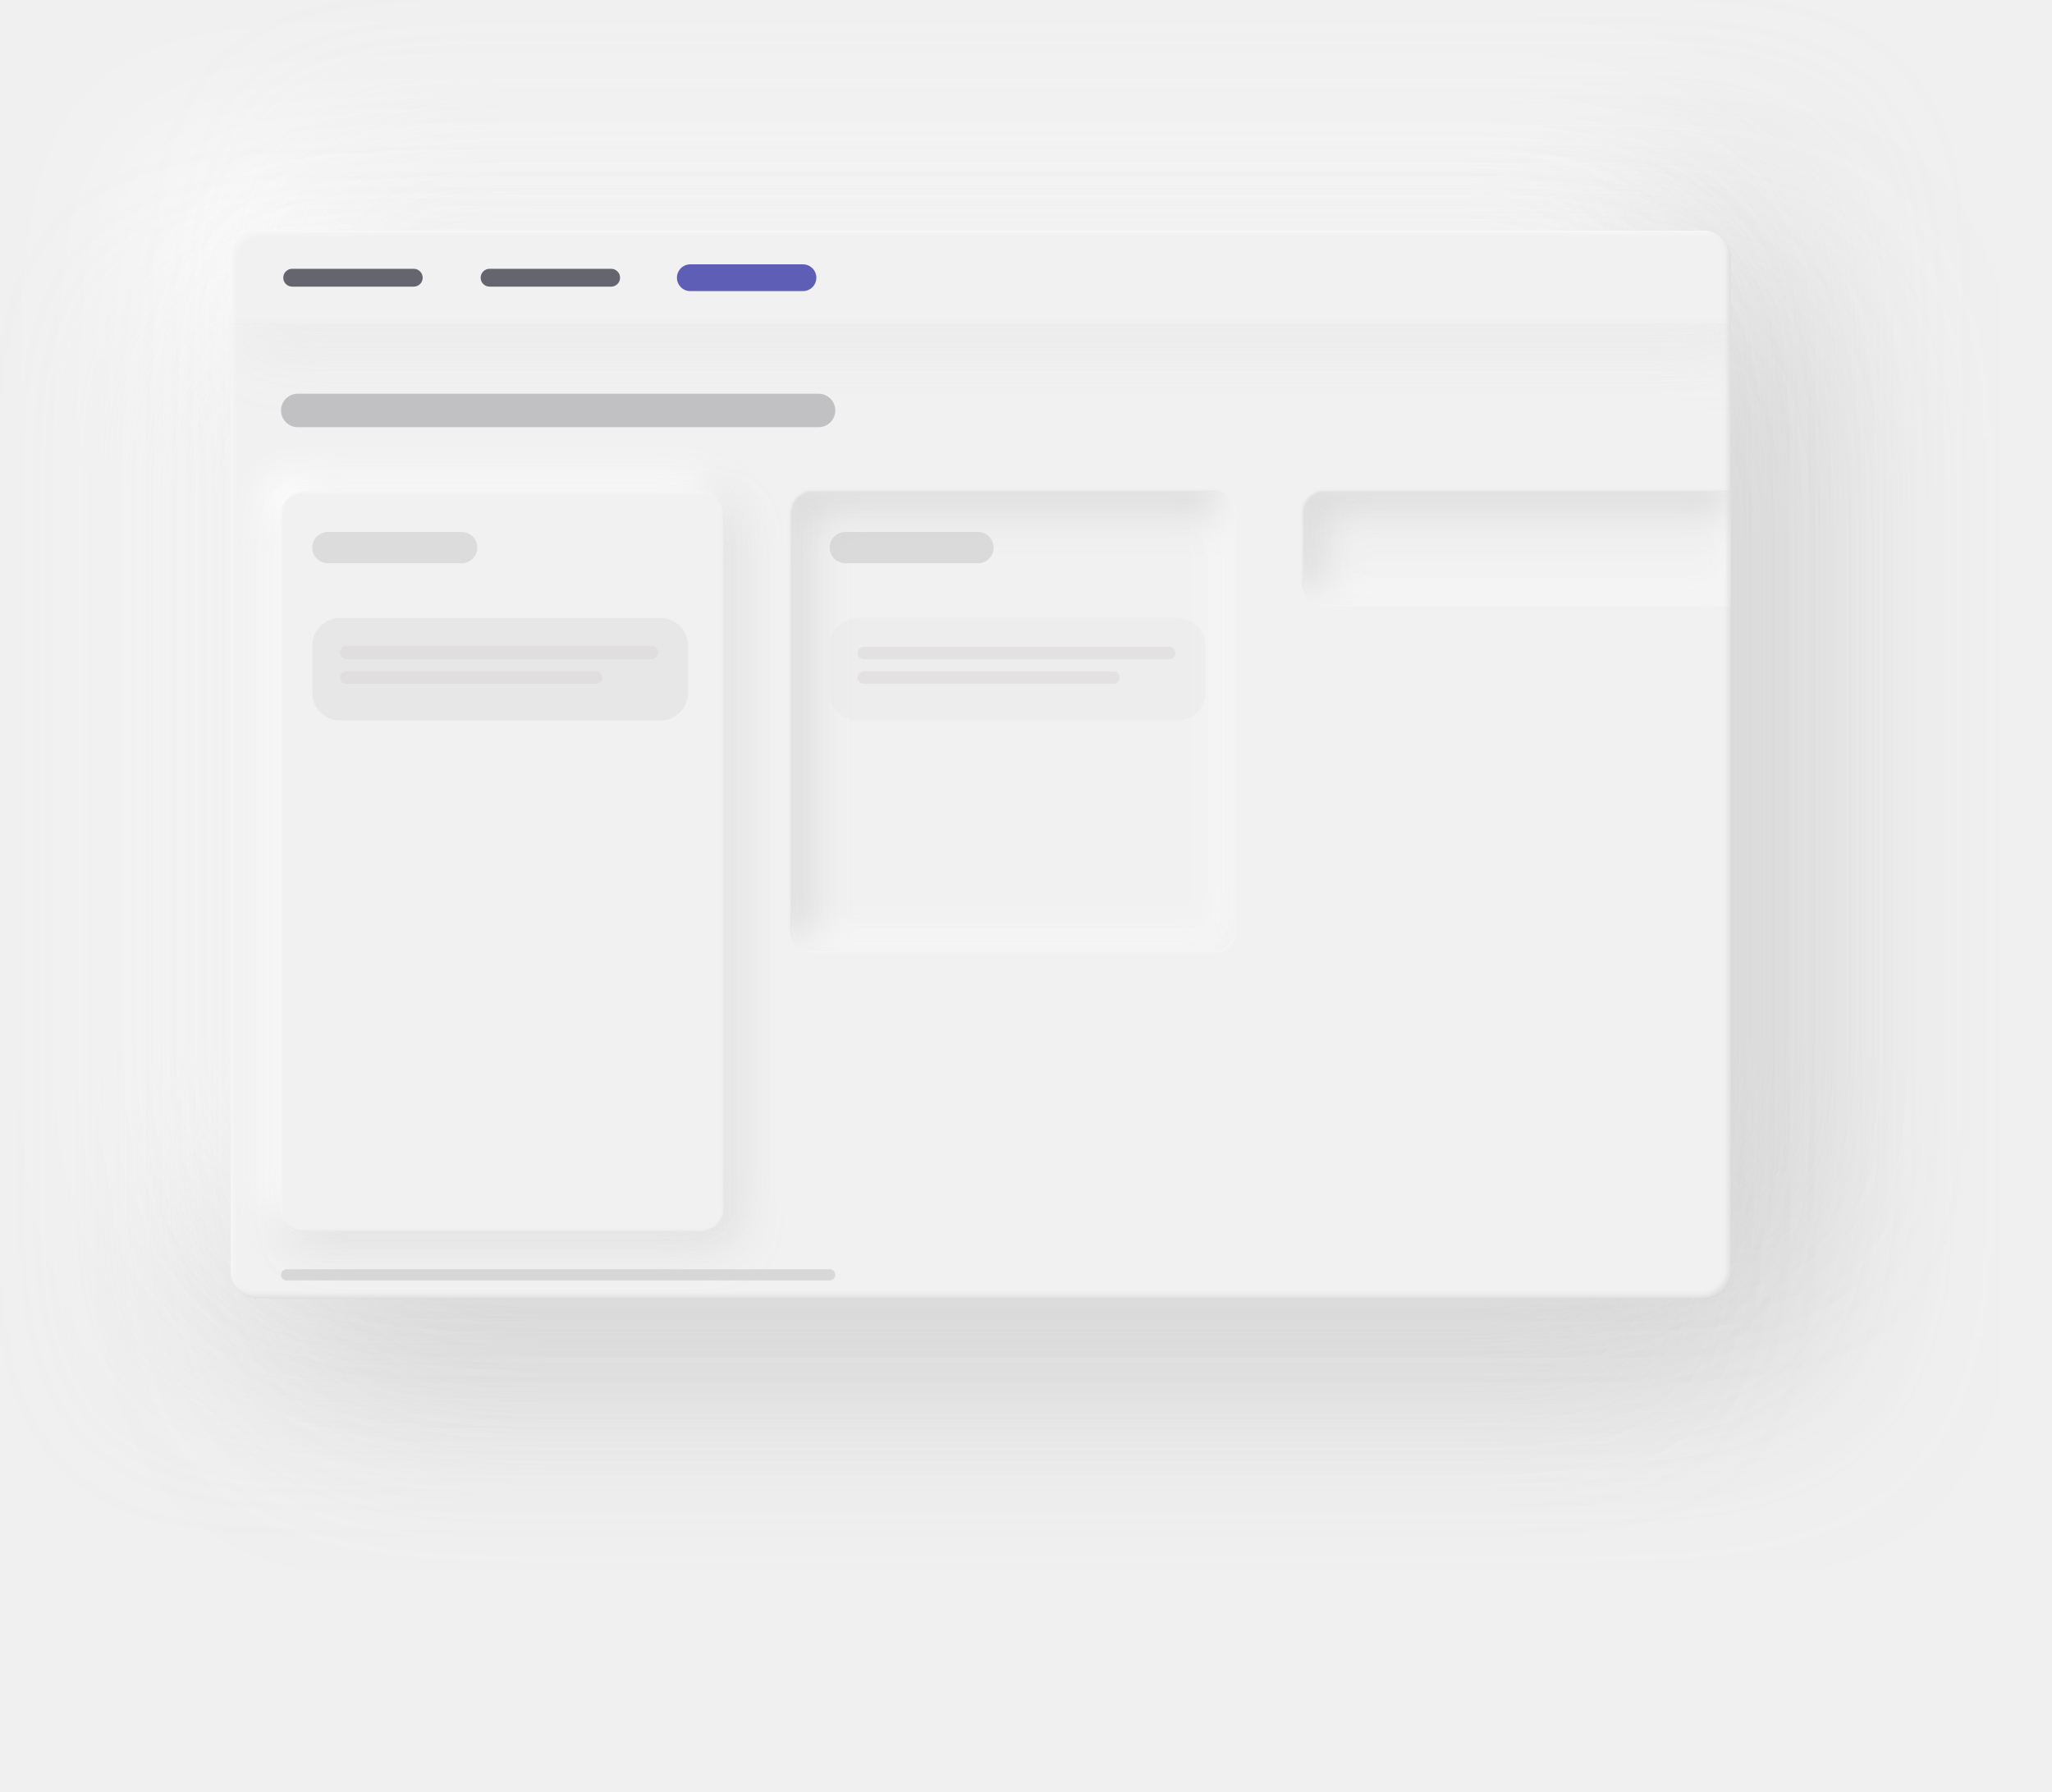
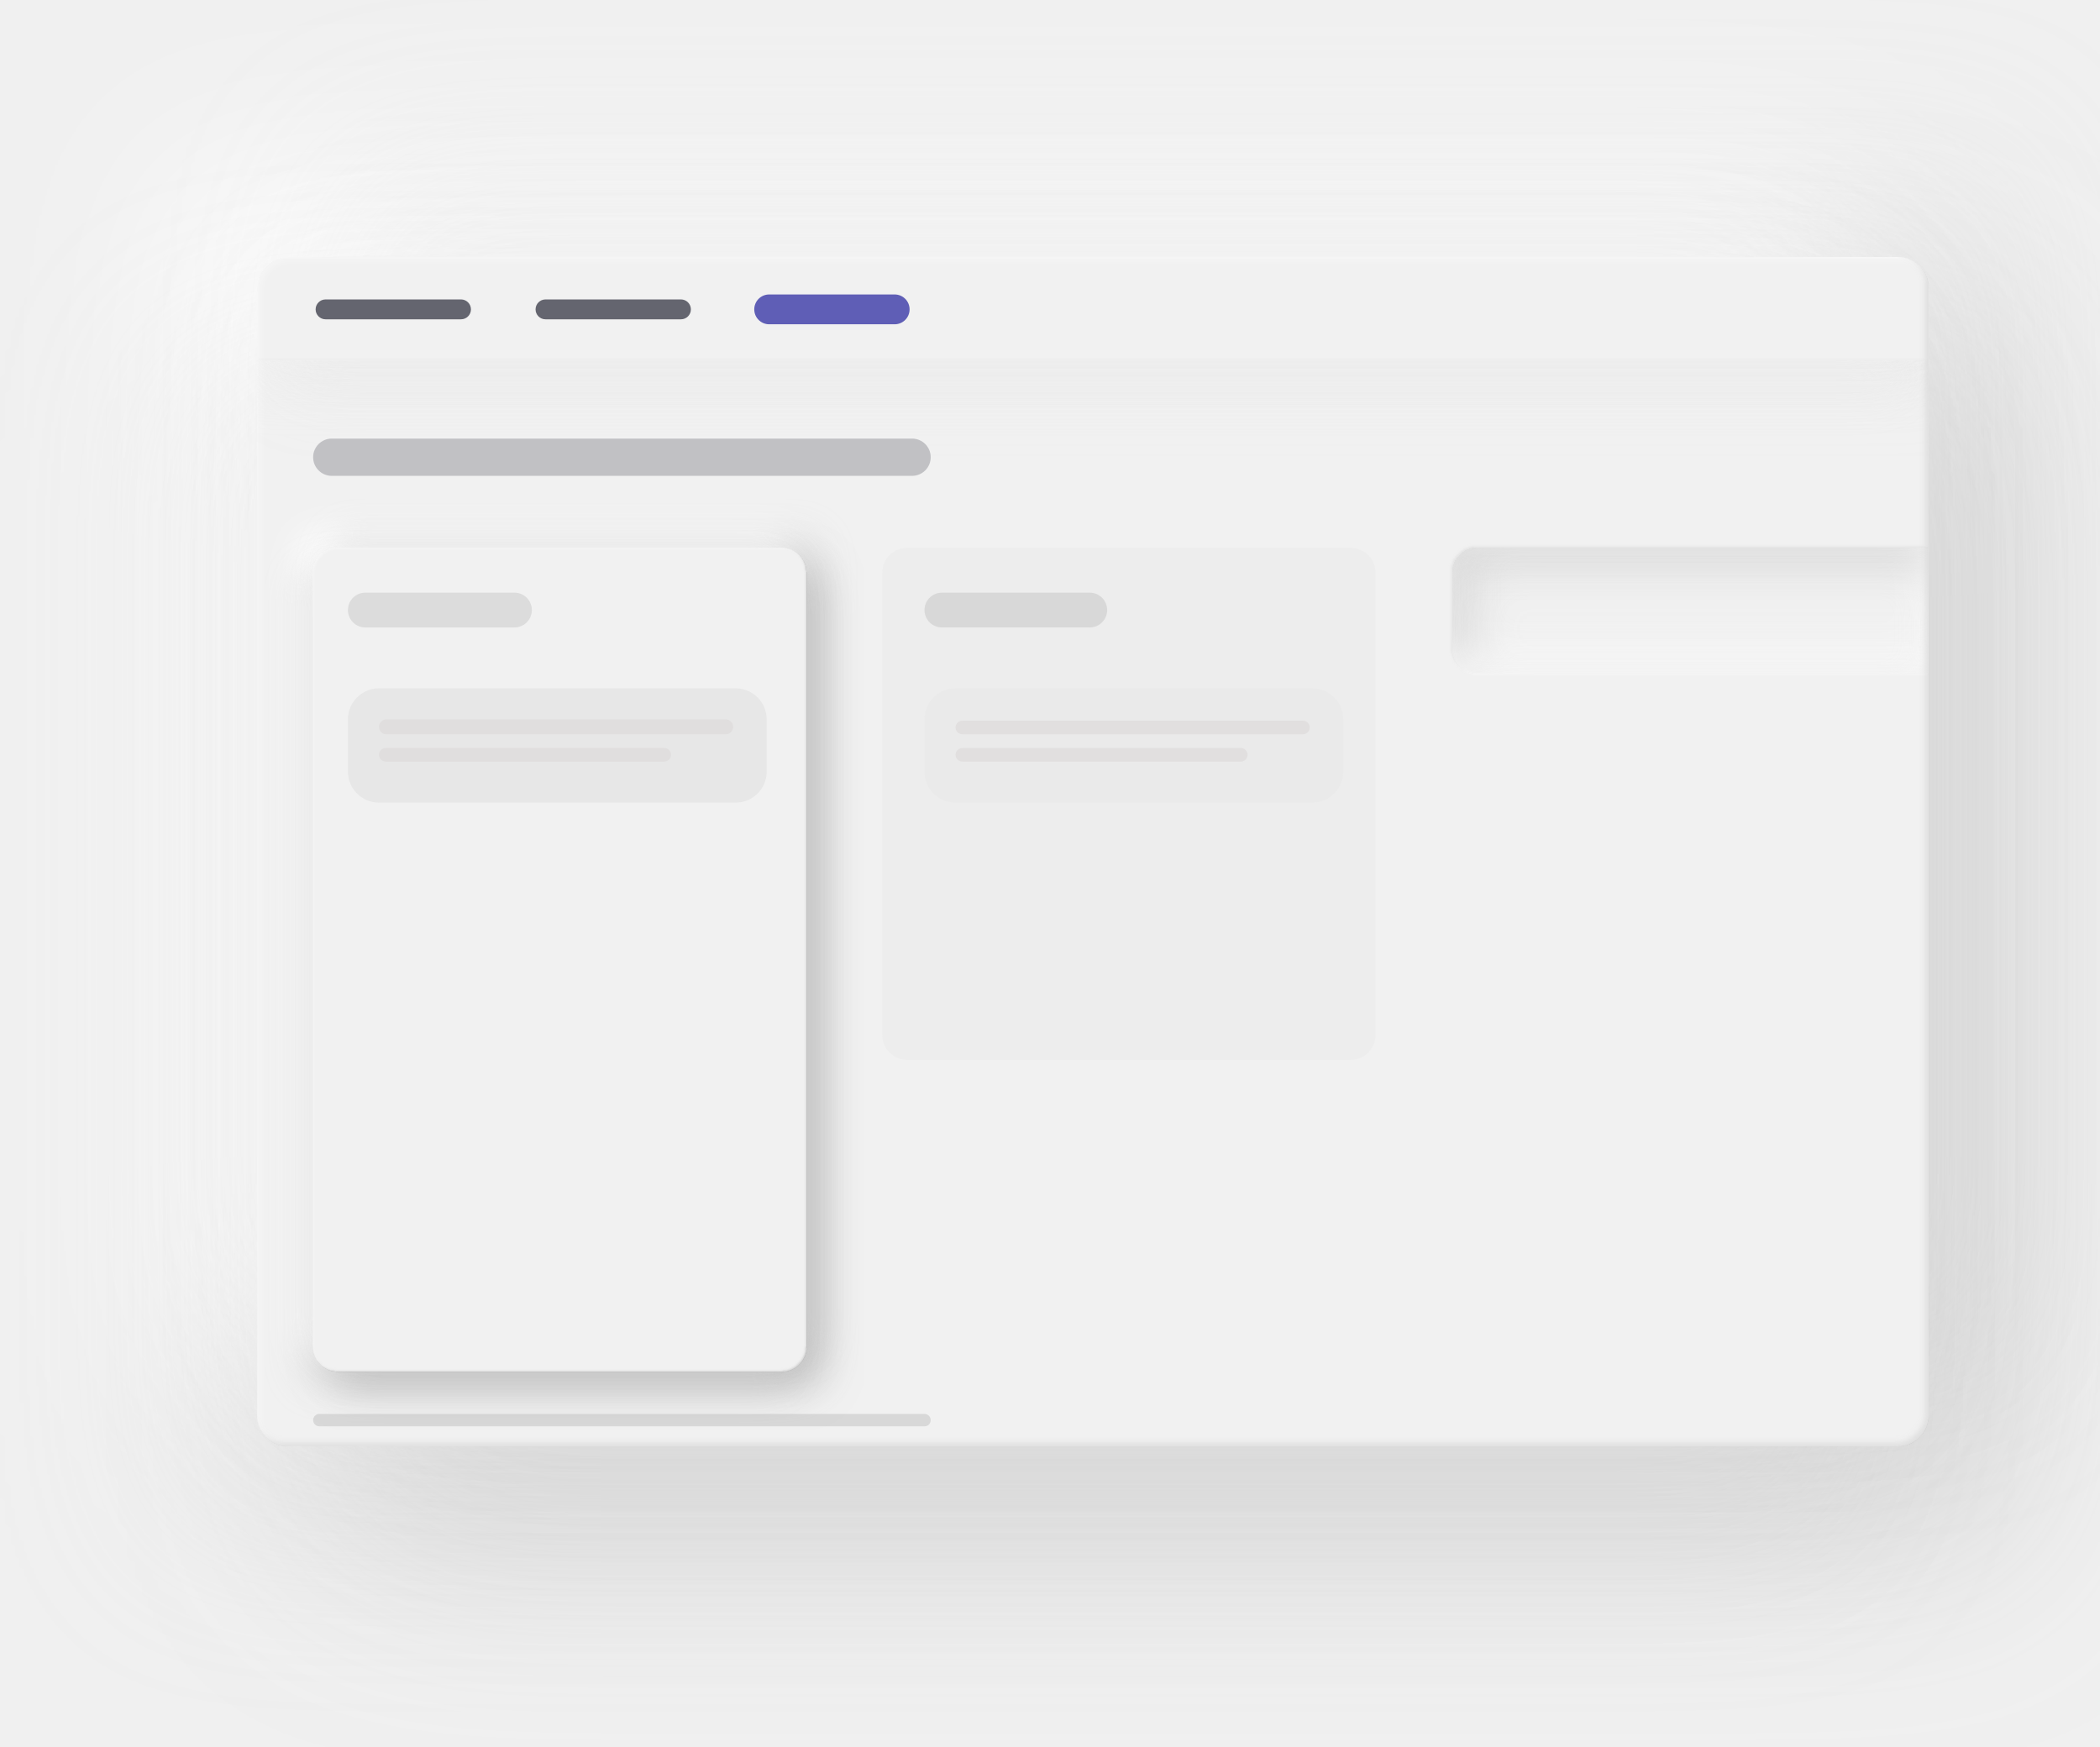
- <svg xmlns="http://www.w3.org/2000/svg" width="1840" height="1606" viewBox="0 0 1840 1606" fill="none" preserveAspectRatio="xMinYMin meet">
+ <svg xmlns="http://www.w3.org/2000/svg" width="1690" height="1406" viewBox="0 0 1690 1406" fill="none" preserveAspectRatio="xMinYMin meet">
  <g filter="url(#filter0_ddddii_8_47)">
    <g clip-path="url(#clip0_8_47)">
      <rect x="207" y="207" width="1345" height="957" rx="25" fill="#F1F1F1" />
      <g filter="url(#filter1_ddddii_8_47)">
        <rect x="207" y="207" width="1345" height="83" fill="#F1F1F1" />
      </g>
+       <rect x="710" y="441" width="397" height="412" rx="20" fill="#EDEDED" />
      <g filter="url(#filter2_ddiiii_8_47)">
-         <rect x="710" y="441" width="397" height="412" rx="20" fill="#F1F1F1" />
-       </g>
-       <g filter="url(#filter3_ddiiii_8_47)">
        <rect x="1169" y="441" width="397" height="101" rx="20" fill="#F1F1F1" />
      </g>
-       <g filter="url(#filter4_ddddii_8_47)">
+       <g filter="url(#filter3_ddddii_8_47)">
        <rect x="252" y="441" width="397" height="663" rx="20" fill="#F1F1F1" />
      </g>
      <rect x="280" y="554" width="337" height="92" rx="25" fill="#B3B3B3" fill-opacity="0.15" />
      <rect opacity="0.7" x="607" y="237" width="125" height="24" rx="12" fill="#21209C" />
      <rect opacity="0.7" x="254" y="241" width="125" height="16" rx="8" fill="#282937" />
      <rect opacity="0.7" x="431" y="241" width="125" height="16" rx="8" fill="#282937" />
      <rect opacity="0.24" x="252" y="353" width="497" height="30" rx="15" fill="#282937" />
      <rect x="252" y="1138" width="497" height="10" rx="5" fill="#9D9D9D" fill-opacity="0.3" />
      <path d="M305 607.5C305 604.462 307.462 602 310.5 602H534.5C537.538 602 540 604.462 540 607.5C540 610.538 537.538 613 534.5 613H310.5C307.462 613 305 610.538 305 607.5Z" fill="#D4CFCF" fill-opacity="0.4" />
      <rect x="305" y="579" width="285" height="12" rx="6" fill="#D4CFCF" fill-opacity="0.4" />
      <rect x="744" y="554" width="337" height="92" rx="25" fill="#CCCCCC" fill-opacity="0.1" />
      <path d="M769 607.5C769 604.462 771.462 602 774.5 602H998.5C1001.54 602 1004 604.462 1004 607.5C1004 610.538 1001.54 613 998.5 613H774.5C771.462 613 769 610.538 769 607.5Z" fill="#D4CFCF" fill-opacity="0.4" />
      <rect x="769" y="580" width="285" height="11" rx="5.5" fill="#D4CFCF" fill-opacity="0.4" />
      <rect x="280" y="477" width="148" height="28" rx="14" fill="#C4C4C4" fill-opacity="0.47" />
      <rect x="744" y="477" width="147" height="28" rx="14" fill="#C4C4C4" fill-opacity="0.5" />
    </g>
  </g>
  <defs>
    <filter id="filter0_ddddii_8_47" x="0" y="0" width="1794" height="1406" filterUnits="userSpaceOnUse" color-interpolation-filters="sRGB">
      <feFlood flood-opacity="0" result="BackgroundImageFix" />
      <feColorMatrix in="SourceAlpha" type="matrix" values="0 0 0 0 0 0 0 0 0 0 0 0 0 0 0 0 0 0 127 0" result="hardAlpha" />
      <feOffset dx="69" dy="69" />
      <feGaussianBlur stdDeviation="86.5" />
      <feColorMatrix type="matrix" values="0 0 0 0 0.812 0 0 0 0 0.812 0 0 0 0 0.812 0 0 0 0.9 0" />
      <feBlend mode="normal" in2="BackgroundImageFix" result="effect1_dropShadow_8_47" />
      <feColorMatrix in="SourceAlpha" type="matrix" values="0 0 0 0 0 0 0 0 0 0 0 0 0 0 0 0 0 0 127 0" result="hardAlpha" />
      <feOffset dx="-69" dy="-69" />
      <feGaussianBlur stdDeviation="69" />
      <feColorMatrix type="matrix" values="0 0 0 0 1 0 0 0 0 1 0 0 0 0 1 0 0 0 0.9 0" />
      <feBlend mode="normal" in2="effect1_dropShadow_8_47" result="effect2_dropShadow_8_47" />
      <feColorMatrix in="SourceAlpha" type="matrix" values="0 0 0 0 0 0 0 0 0 0 0 0 0 0 0 0 0 0 127 0" result="hardAlpha" />
      <feOffset dx="69" dy="-69" />
      <feGaussianBlur stdDeviation="69" />
      <feColorMatrix type="matrix" values="0 0 0 0 0.812 0 0 0 0 0.812 0 0 0 0 0.812 0 0 0 0.2 0" />
      <feBlend mode="normal" in2="effect2_dropShadow_8_47" result="effect3_dropShadow_8_47" />
      <feColorMatrix in="SourceAlpha" type="matrix" values="0 0 0 0 0 0 0 0 0 0 0 0 0 0 0 0 0 0 127 0" result="hardAlpha" />
      <feOffset dx="-69" dy="69" />
      <feGaussianBlur stdDeviation="69" />
      <feColorMatrix type="matrix" values="0 0 0 0 0.812 0 0 0 0 0.812 0 0 0 0 0.812 0 0 0 0.2 0" />
      <feBlend mode="normal" in2="effect3_dropShadow_8_47" result="effect4_dropShadow_8_47" />
      <feBlend mode="normal" in="SourceGraphic" in2="effect4_dropShadow_8_47" result="shape" />
      <feColorMatrix in="SourceAlpha" type="matrix" values="0 0 0 0 0 0 0 0 0 0 0 0 0 0 0 0 0 0 127 0" result="hardAlpha" />
      <feOffset dx="-3" dy="-3" />
      <feGaussianBlur stdDeviation="2" />
      <feComposite in2="hardAlpha" operator="arithmetic" k2="-1" k3="1" />
      <feColorMatrix type="matrix" values="0 0 0 0 0.812 0 0 0 0 0.812 0 0 0 0 0.812 0 0 0 0.5 0" />
      <feBlend mode="normal" in2="shape" result="effect5_innerShadow_8_47" />
      <feColorMatrix in="SourceAlpha" type="matrix" values="0 0 0 0 0 0 0 0 0 0 0 0 0 0 0 0 0 0 127 0" result="hardAlpha" />
      <feOffset dx="3" dy="3" />
      <feGaussianBlur stdDeviation="2" />
      <feComposite in2="hardAlpha" operator="arithmetic" k2="-1" k3="1" />
      <feColorMatrix type="matrix" values="0 0 0 0 1 0 0 0 0 1 0 0 0 0 1 0 0 0 0.3 0" />
      <feBlend mode="normal" in2="effect5_innerShadow_8_47" result="effect6_innerShadow_8_47" />
    </filter>
    <filter id="filter1_ddddii_8_47" x="141" y="141" width="1488" height="226" filterUnits="userSpaceOnUse" color-interpolation-filters="sRGB">
      <feFlood flood-opacity="0" result="BackgroundImageFix" />
      <feColorMatrix in="SourceAlpha" type="matrix" values="0 0 0 0 0 0 0 0 0 0 0 0 0 0 0 0 0 0 127 0" result="hardAlpha" />
      <feOffset dx="22" dy="22" />
      <feGaussianBlur stdDeviation="27.5" />
      <feColorMatrix type="matrix" values="0 0 0 0 0.918 0 0 0 0 0.918 0 0 0 0 0.918 0 0 0 0.9 0" />
      <feBlend mode="normal" in2="BackgroundImageFix" result="effect1_dropShadow_8_47" />
      <feColorMatrix in="SourceAlpha" type="matrix" values="0 0 0 0 0 0 0 0 0 0 0 0 0 0 0 0 0 0 127 0" result="hardAlpha" />
      <feOffset dx="-22" dy="-22" />
      <feGaussianBlur stdDeviation="22" />
      <feColorMatrix type="matrix" values="0 0 0 0 0.996 0 0 0 0 0.996 0 0 0 0 0.996 0 0 0 0.9 0" />
      <feBlend mode="normal" in2="effect1_dropShadow_8_47" result="effect2_dropShadow_8_47" />
      <feColorMatrix in="SourceAlpha" type="matrix" values="0 0 0 0 0 0 0 0 0 0 0 0 0 0 0 0 0 0 127 0" result="hardAlpha" />
      <feOffset dx="22" dy="-22" />
      <feGaussianBlur stdDeviation="22" />
      <feColorMatrix type="matrix" values="0 0 0 0 0.918 0 0 0 0 0.918 0 0 0 0 0.918 0 0 0 0.2 0" />
      <feBlend mode="normal" in2="effect2_dropShadow_8_47" result="effect3_dropShadow_8_47" />
      <feColorMatrix in="SourceAlpha" type="matrix" values="0 0 0 0 0 0 0 0 0 0 0 0 0 0 0 0 0 0 127 0" result="hardAlpha" />
      <feOffset dx="-22" dy="22" />
      <feGaussianBlur stdDeviation="22" />
      <feColorMatrix type="matrix" values="0 0 0 0 0.918 0 0 0 0 0.918 0 0 0 0 0.918 0 0 0 0.2 0" />
      <feBlend mode="normal" in2="effect3_dropShadow_8_47" result="effect4_dropShadow_8_47" />
      <feBlend mode="normal" in="SourceGraphic" in2="effect4_dropShadow_8_47" result="shape" />
      <feColorMatrix in="SourceAlpha" type="matrix" values="0 0 0 0 0 0 0 0 0 0 0 0 0 0 0 0 0 0 127 0" result="hardAlpha" />
      <feOffset dx="-1" dy="-1" />
      <feGaussianBlur stdDeviation="1" />
      <feComposite in2="hardAlpha" operator="arithmetic" k2="-1" k3="1" />
      <feColorMatrix type="matrix" values="0 0 0 0 0.918 0 0 0 0 0.918 0 0 0 0 0.918 0 0 0 0.5 0" />
      <feBlend mode="normal" in2="shape" result="effect5_innerShadow_8_47" />
      <feColorMatrix in="SourceAlpha" type="matrix" values="0 0 0 0 0 0 0 0 0 0 0 0 0 0 0 0 0 0 127 0" result="hardAlpha" />
      <feOffset dx="1" dy="1" />
      <feGaussianBlur stdDeviation="1" />
      <feComposite in2="hardAlpha" operator="arithmetic" k2="-1" k3="1" />
      <feColorMatrix type="matrix" values="0 0 0 0 0.996 0 0 0 0 0.996 0 0 0 0 0.996 0 0 0 0.3 0" />
      <feBlend mode="normal" in2="effect5_innerShadow_8_47" result="effect6_innerShadow_8_47" />
    </filter>
-     <filter id="filter2_ddiiii_8_47" x="695" y="426" width="427" height="442" filterUnits="userSpaceOnUse" color-interpolation-filters="sRGB">
+     <filter id="filter2_ddiiii_8_47" x="1154" y="426" width="427" height="131" filterUnits="userSpaceOnUse" color-interpolation-filters="sRGB">
      <feFlood flood-opacity="0" result="BackgroundImageFix" />
      <feColorMatrix in="SourceAlpha" type="matrix" values="0 0 0 0 0 0 0 0 0 0 0 0 0 0 0 0 0 0 127 0" result="hardAlpha" />
      <feOffset dx="-1" dy="-1" />
      <feGaussianBlur stdDeviation="1" />
      <feColorMatrix type="matrix" values="0 0 0 0 0.851 0 0 0 0 0.851 0 0 0 0 0.851 0 0 0 0.5 0" />
      <feBlend mode="normal" in2="BackgroundImageFix" result="effect1_dropShadow_8_47" />
      <feColorMatrix in="SourceAlpha" type="matrix" values="0 0 0 0 0 0 0 0 0 0 0 0 0 0 0 0 0 0 127 0" result="hardAlpha" />
      <feOffset dx="1" dy="1" />
      <feGaussianBlur stdDeviation="1" />
      <feColorMatrix type="matrix" values="0 0 0 0 1 0 0 0 0 1 0 0 0 0 1 0 0 0 0.3 0" />
      <feBlend mode="normal" in2="effect1_dropShadow_8_47" result="effect2_dropShadow_8_47" />
      <feBlend mode="normal" in="SourceGraphic" in2="effect2_dropShadow_8_47" result="shape" />
      <feColorMatrix in="SourceAlpha" type="matrix" values="0 0 0 0 0 0 0 0 0 0 0 0 0 0 0 0 0 0 127 0" result="hardAlpha" />
      <feOffset dx="15" dy="15" />
      <feGaussianBlur stdDeviation="19" />
      <feComposite in2="hardAlpha" operator="arithmetic" k2="-1" k3="1" />
      <feColorMatrix type="matrix" values="0 0 0 0 0.851 0 0 0 0 0.851 0 0 0 0 0.851 0 0 0 0.9 0" />
      <feBlend mode="normal" in2="shape" result="effect3_innerShadow_8_47" />
      <feColorMatrix in="SourceAlpha" type="matrix" values="0 0 0 0 0 0 0 0 0 0 0 0 0 0 0 0 0 0 127 0" result="hardAlpha" />
      <feOffset dx="-15" dy="-15" />
      <feGaussianBlur stdDeviation="15" />
      <feComposite in2="hardAlpha" operator="arithmetic" k2="-1" k3="1" />
      <feColorMatrix type="matrix" values="0 0 0 0 1 0 0 0 0 1 0 0 0 0 1 0 0 0 0.9 0" />
      <feBlend mode="normal" in2="effect3_innerShadow_8_47" result="effect4_innerShadow_8_47" />
      <feColorMatrix in="SourceAlpha" type="matrix" values="0 0 0 0 0 0 0 0 0 0 0 0 0 0 0 0 0 0 127 0" result="hardAlpha" />
      <feOffset dx="15" dy="-15" />
      <feGaussianBlur stdDeviation="15" />
      <feComposite in2="hardAlpha" operator="arithmetic" k2="-1" k3="1" />
      <feColorMatrix type="matrix" values="0 0 0 0 0.851 0 0 0 0 0.851 0 0 0 0 0.851 0 0 0 0.2 0" />
      <feBlend mode="normal" in2="effect4_innerShadow_8_47" result="effect5_innerShadow_8_47" />
      <feColorMatrix in="SourceAlpha" type="matrix" values="0 0 0 0 0 0 0 0 0 0 0 0 0 0 0 0 0 0 127 0" result="hardAlpha" />
      <feOffset dx="-15" dy="15" />
      <feGaussianBlur stdDeviation="15" />
      <feComposite in2="hardAlpha" operator="arithmetic" k2="-1" k3="1" />
      <feColorMatrix type="matrix" values="0 0 0 0 0.851 0 0 0 0 0.851 0 0 0 0 0.851 0 0 0 0.2 0" />
      <feBlend mode="normal" in2="effect5_innerShadow_8_47" result="effect6_innerShadow_8_47" />
    </filter>
-     <filter id="filter3_ddiiii_8_47" x="1154" y="426" width="427" height="131" filterUnits="userSpaceOnUse" color-interpolation-filters="sRGB">
+     <filter id="filter3_ddddii_8_47" x="213" y="402" width="482" height="748" filterUnits="userSpaceOnUse" color-interpolation-filters="sRGB">
      <feFlood flood-opacity="0" result="BackgroundImageFix" />
      <feColorMatrix in="SourceAlpha" type="matrix" values="0 0 0 0 0 0 0 0 0 0 0 0 0 0 0 0 0 0 127 0" result="hardAlpha" />
-       <feOffset dx="-1" dy="-1" />
-       <feGaussianBlur stdDeviation="1" />
-       <feColorMatrix type="matrix" values="0 0 0 0 0.851 0 0 0 0 0.851 0 0 0 0 0.851 0 0 0 0.5 0" />
+       <feOffset dx="13" dy="13" />
+       <feGaussianBlur stdDeviation="16.5" />
+       <feColorMatrix type="matrix" values="0 0 0 0 0.718 0 0 0 0 0.718 0 0 0 0 0.718 0 0 0 0.9 0" />
      <feBlend mode="normal" in2="BackgroundImageFix" result="effect1_dropShadow_8_47" />
      <feColorMatrix in="SourceAlpha" type="matrix" values="0 0 0 0 0 0 0 0 0 0 0 0 0 0 0 0 0 0 127 0" result="hardAlpha" />
-       <feOffset dx="1" dy="1" />
-       <feGaussianBlur stdDeviation="1" />
-       <feColorMatrix type="matrix" values="0 0 0 0 1 0 0 0 0 1 0 0 0 0 1 0 0 0 0.3 0" />
-       <feBlend mode="normal" in2="effect1_dropShadow_8_47" result="effect2_dropShadow_8_47" />
-       <feBlend mode="normal" in="SourceGraphic" in2="effect2_dropShadow_8_47" result="shape" />
-       <feColorMatrix in="SourceAlpha" type="matrix" values="0 0 0 0 0 0 0 0 0 0 0 0 0 0 0 0 0 0 127 0" result="hardAlpha" />
-       <feOffset dx="15" dy="15" />
-       <feGaussianBlur stdDeviation="19" />
-       <feComposite in2="hardAlpha" operator="arithmetic" k2="-1" k3="1" />
-       <feColorMatrix type="matrix" values="0 0 0 0 0.851 0 0 0 0 0.851 0 0 0 0 0.851 0 0 0 0.9 0" />
-       <feBlend mode="normal" in2="shape" result="effect3_innerShadow_8_47" />
-       <feColorMatrix in="SourceAlpha" type="matrix" values="0 0 0 0 0 0 0 0 0 0 0 0 0 0 0 0 0 0 127 0" result="hardAlpha" />
-       <feOffset dx="-15" dy="-15" />
-       <feGaussianBlur stdDeviation="15" />
-       <feComposite in2="hardAlpha" operator="arithmetic" k2="-1" k3="1" />
-       <feColorMatrix type="matrix" values="0 0 0 0 1 0 0 0 0 1 0 0 0 0 1 0 0 0 0.9 0" />
-       <feBlend mode="normal" in2="effect3_innerShadow_8_47" result="effect4_innerShadow_8_47" />
-       <feColorMatrix in="SourceAlpha" type="matrix" values="0 0 0 0 0 0 0 0 0 0 0 0 0 0 0 0 0 0 127 0" result="hardAlpha" />
-       <feOffset dx="15" dy="-15" />
-       <feGaussianBlur stdDeviation="15" />
-       <feComposite in2="hardAlpha" operator="arithmetic" k2="-1" k3="1" />
-       <feColorMatrix type="matrix" values="0 0 0 0 0.851 0 0 0 0 0.851 0 0 0 0 0.851 0 0 0 0.2 0" />
-       <feBlend mode="normal" in2="effect4_innerShadow_8_47" result="effect5_innerShadow_8_47" />
-       <feColorMatrix in="SourceAlpha" type="matrix" values="0 0 0 0 0 0 0 0 0 0 0 0 0 0 0 0 0 0 127 0" result="hardAlpha" />
-       <feOffset dx="-15" dy="15" />
-       <feGaussianBlur stdDeviation="15" />
-       <feComposite in2="hardAlpha" operator="arithmetic" k2="-1" k3="1" />
-       <feColorMatrix type="matrix" values="0 0 0 0 0.851 0 0 0 0 0.851 0 0 0 0 0.851 0 0 0 0.2 0" />
-       <feBlend mode="normal" in2="effect5_innerShadow_8_47" result="effect6_innerShadow_8_47" />
-     </filter>
-     <filter id="filter4_ddddii_8_47" x="207" y="396" width="495" height="761" filterUnits="userSpaceOnUse" color-interpolation-filters="sRGB">
-       <feFlood flood-opacity="0" result="BackgroundImageFix" />
-       <feColorMatrix in="SourceAlpha" type="matrix" values="0 0 0 0 0 0 0 0 0 0 0 0 0 0 0 0 0 0 127 0" result="hardAlpha" />
-       <feOffset dx="15" dy="15" />
-       <feGaussianBlur stdDeviation="19" />
-       <feColorMatrix type="matrix" values="0 0 0 0 0.878 0 0 0 0 0.878 0 0 0 0 0.878 0 0 0 0.9 0" />
-       <feBlend mode="normal" in2="BackgroundImageFix" result="effect1_dropShadow_8_47" />
-       <feColorMatrix in="SourceAlpha" type="matrix" values="0 0 0 0 0 0 0 0 0 0 0 0 0 0 0 0 0 0 127 0" result="hardAlpha" />
-       <feOffset dx="-15" dy="-15" />
-       <feGaussianBlur stdDeviation="15" />
+       <feOffset dx="-13" dy="-13" />
+       <feGaussianBlur stdDeviation="13" />
      <feColorMatrix type="matrix" values="0 0 0 0 1 0 0 0 0 1 0 0 0 0 1 0 0 0 0.9 0" />
      <feBlend mode="normal" in2="effect1_dropShadow_8_47" result="effect2_dropShadow_8_47" />
      <feColorMatrix in="SourceAlpha" type="matrix" values="0 0 0 0 0 0 0 0 0 0 0 0 0 0 0 0 0 0 127 0" result="hardAlpha" />
-       <feOffset dx="15" dy="-15" />
-       <feGaussianBlur stdDeviation="15" />
-       <feColorMatrix type="matrix" values="0 0 0 0 0.878 0 0 0 0 0.878 0 0 0 0 0.878 0 0 0 0.2 0" />
+       <feOffset dx="13" dy="-13" />
+       <feGaussianBlur stdDeviation="13" />
+       <feColorMatrix type="matrix" values="0 0 0 0 0.718 0 0 0 0 0.718 0 0 0 0 0.718 0 0 0 0.2 0" />
      <feBlend mode="normal" in2="effect2_dropShadow_8_47" result="effect3_dropShadow_8_47" />
      <feColorMatrix in="SourceAlpha" type="matrix" values="0 0 0 0 0 0 0 0 0 0 0 0 0 0 0 0 0 0 127 0" result="hardAlpha" />
-       <feOffset dx="-15" dy="15" />
-       <feGaussianBlur stdDeviation="15" />
-       <feColorMatrix type="matrix" values="0 0 0 0 0.878 0 0 0 0 0.878 0 0 0 0 0.878 0 0 0 0.2 0" />
+       <feOffset dx="-13" dy="13" />
+       <feGaussianBlur stdDeviation="13" />
+       <feColorMatrix type="matrix" values="0 0 0 0 0.718 0 0 0 0 0.718 0 0 0 0 0.718 0 0 0 0.2 0" />
      <feBlend mode="normal" in2="effect3_dropShadow_8_47" result="effect4_dropShadow_8_47" />
      <feBlend mode="normal" in="SourceGraphic" in2="effect4_dropShadow_8_47" result="shape" />
      <feColorMatrix in="SourceAlpha" type="matrix" values="0 0 0 0 0 0 0 0 0 0 0 0 0 0 0 0 0 0 127 0" result="hardAlpha" />
      <feOffset dx="-1" dy="-1" />
      <feGaussianBlur stdDeviation="1" />
      <feComposite in2="hardAlpha" operator="arithmetic" k2="-1" k3="1" />
-       <feColorMatrix type="matrix" values="0 0 0 0 0.878 0 0 0 0 0.878 0 0 0 0 0.878 0 0 0 0.5 0" />
+       <feColorMatrix type="matrix" values="0 0 0 0 0.718 0 0 0 0 0.718 0 0 0 0 0.718 0 0 0 0.5 0" />
      <feBlend mode="normal" in2="shape" result="effect5_innerShadow_8_47" />
      <feColorMatrix in="SourceAlpha" type="matrix" values="0 0 0 0 0 0 0 0 0 0 0 0 0 0 0 0 0 0 127 0" result="hardAlpha" />
      <feOffset dx="1" dy="1" />
      <feGaussianBlur stdDeviation="1" />
      <feComposite in2="hardAlpha" operator="arithmetic" k2="-1" k3="1" />
      <feColorMatrix type="matrix" values="0 0 0 0 1 0 0 0 0 1 0 0 0 0 1 0 0 0 0.3 0" />
      <feBlend mode="normal" in2="effect5_innerShadow_8_47" result="effect6_innerShadow_8_47" />
    </filter>
    <clipPath id="clip0_8_47">
      <rect x="207" y="207" width="1345" height="957" rx="25" fill="white" />
    </clipPath>
  </defs>
</svg>
